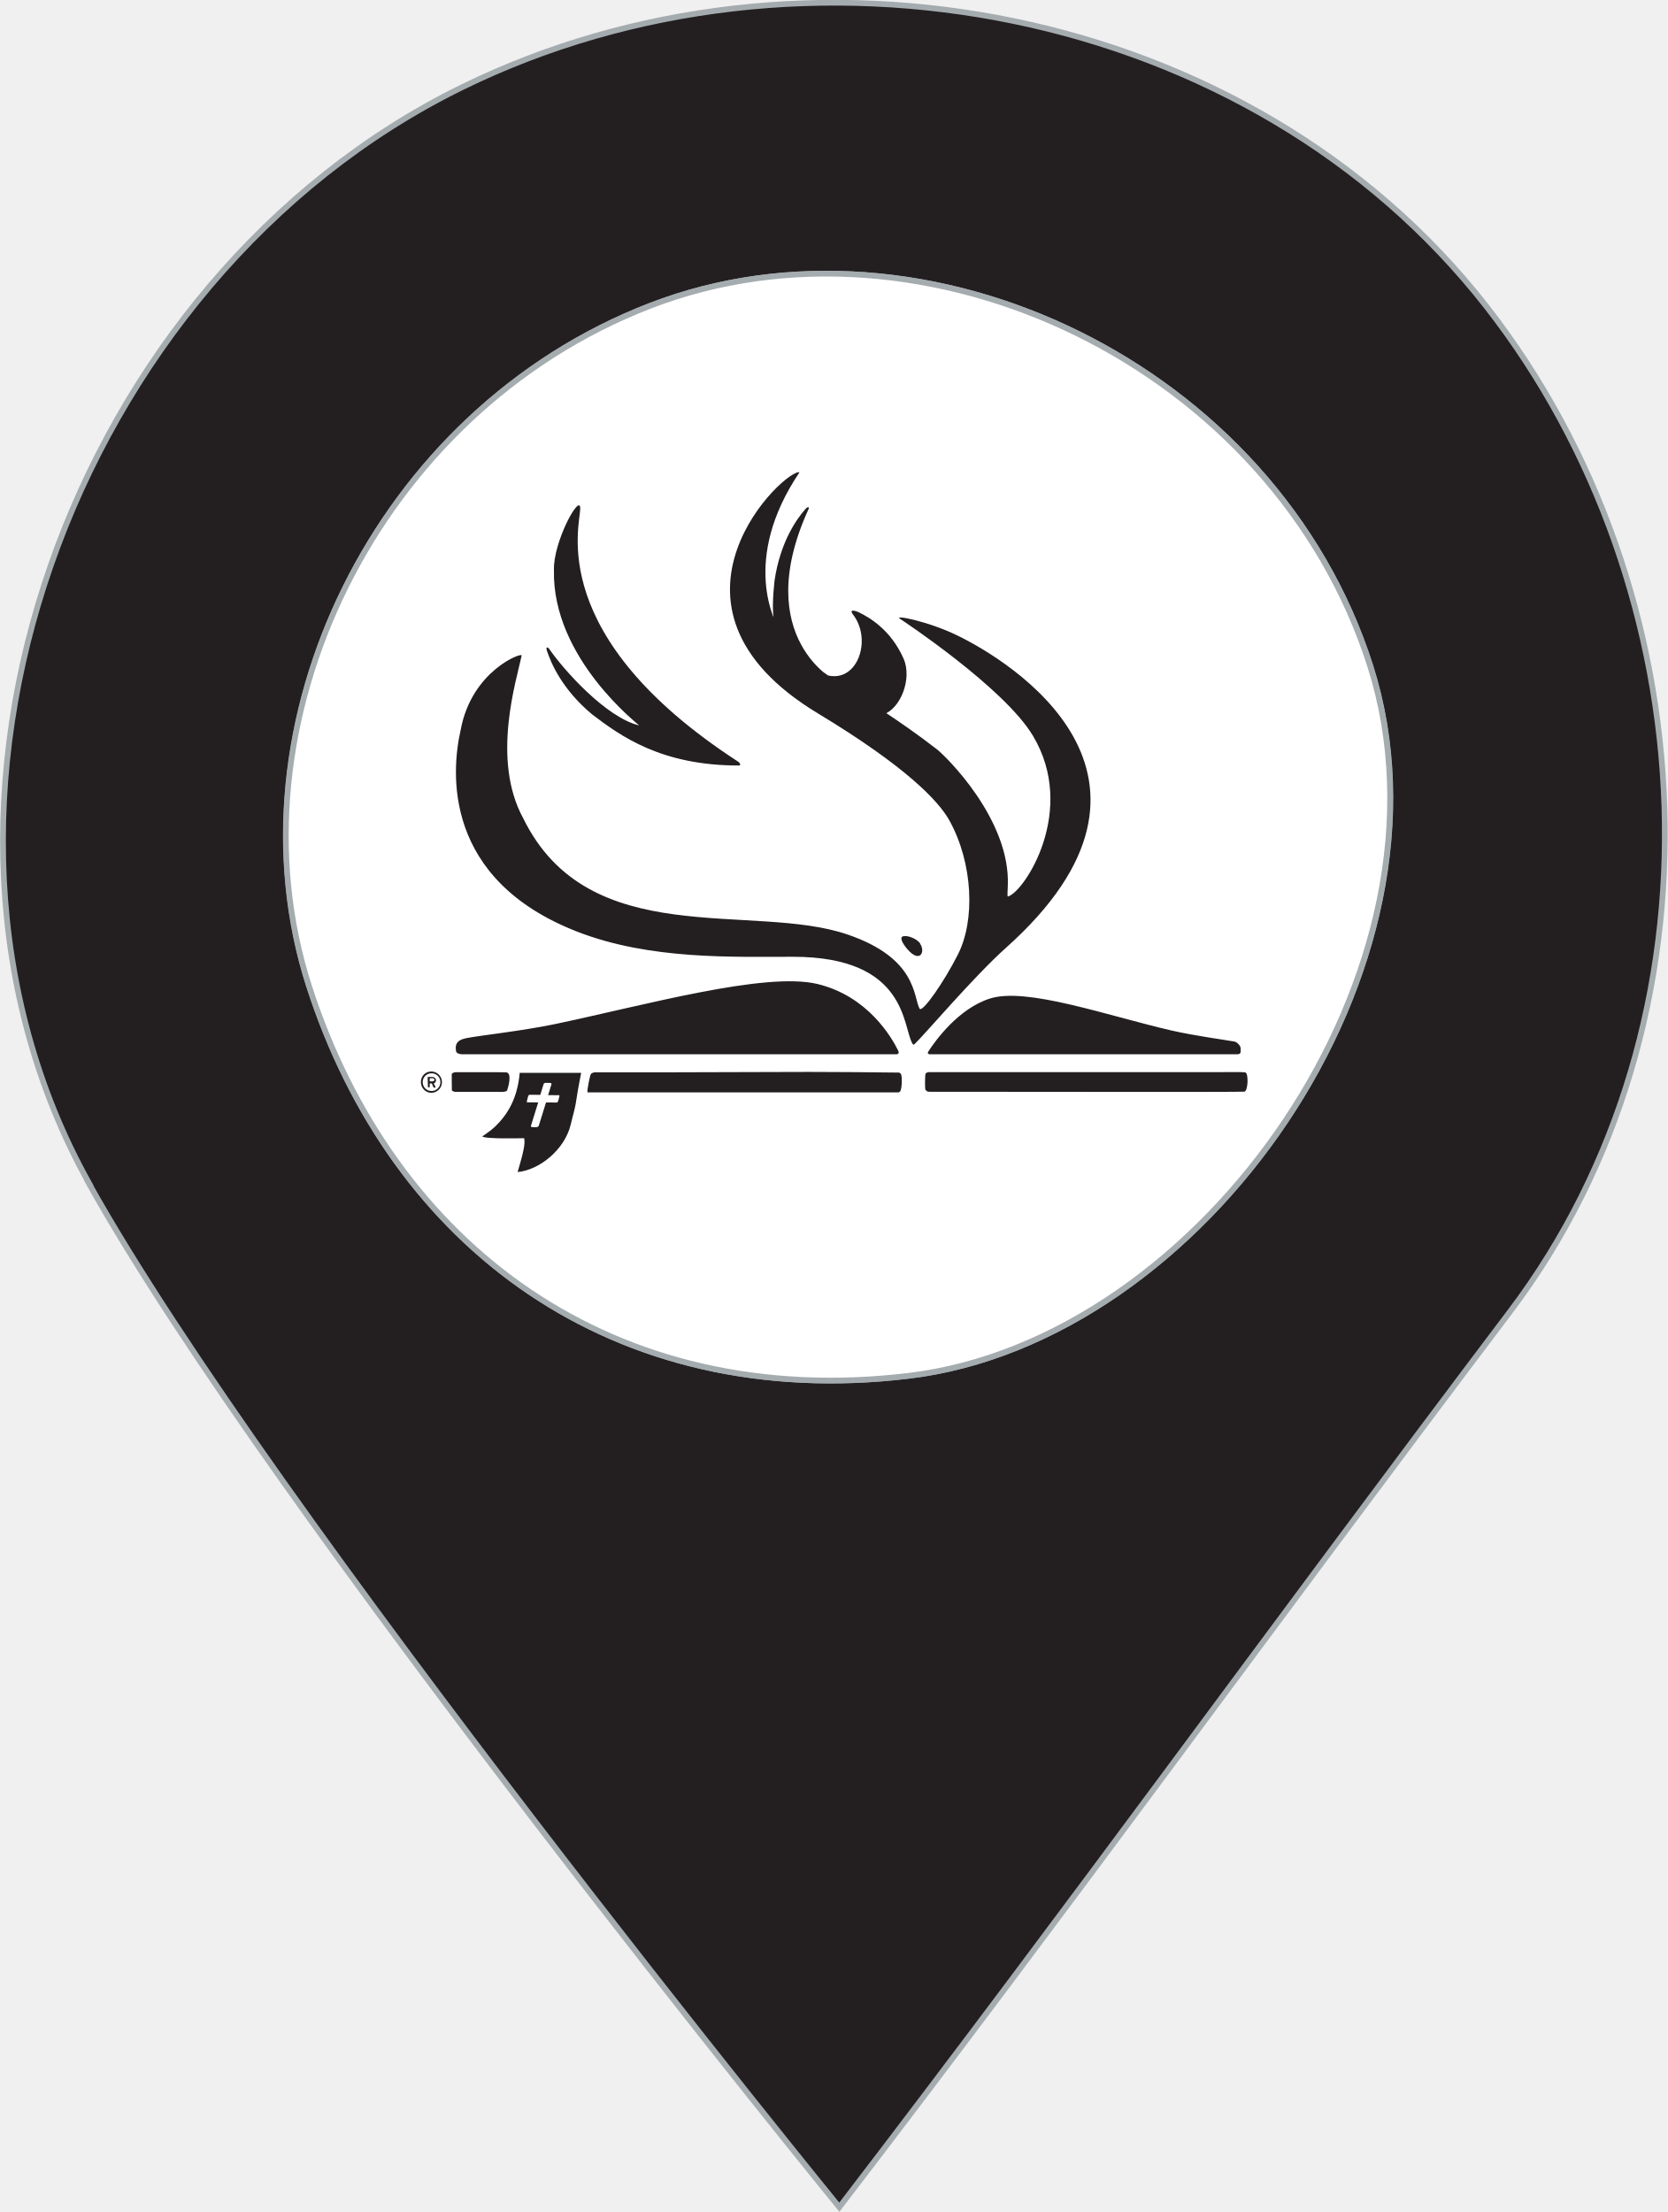
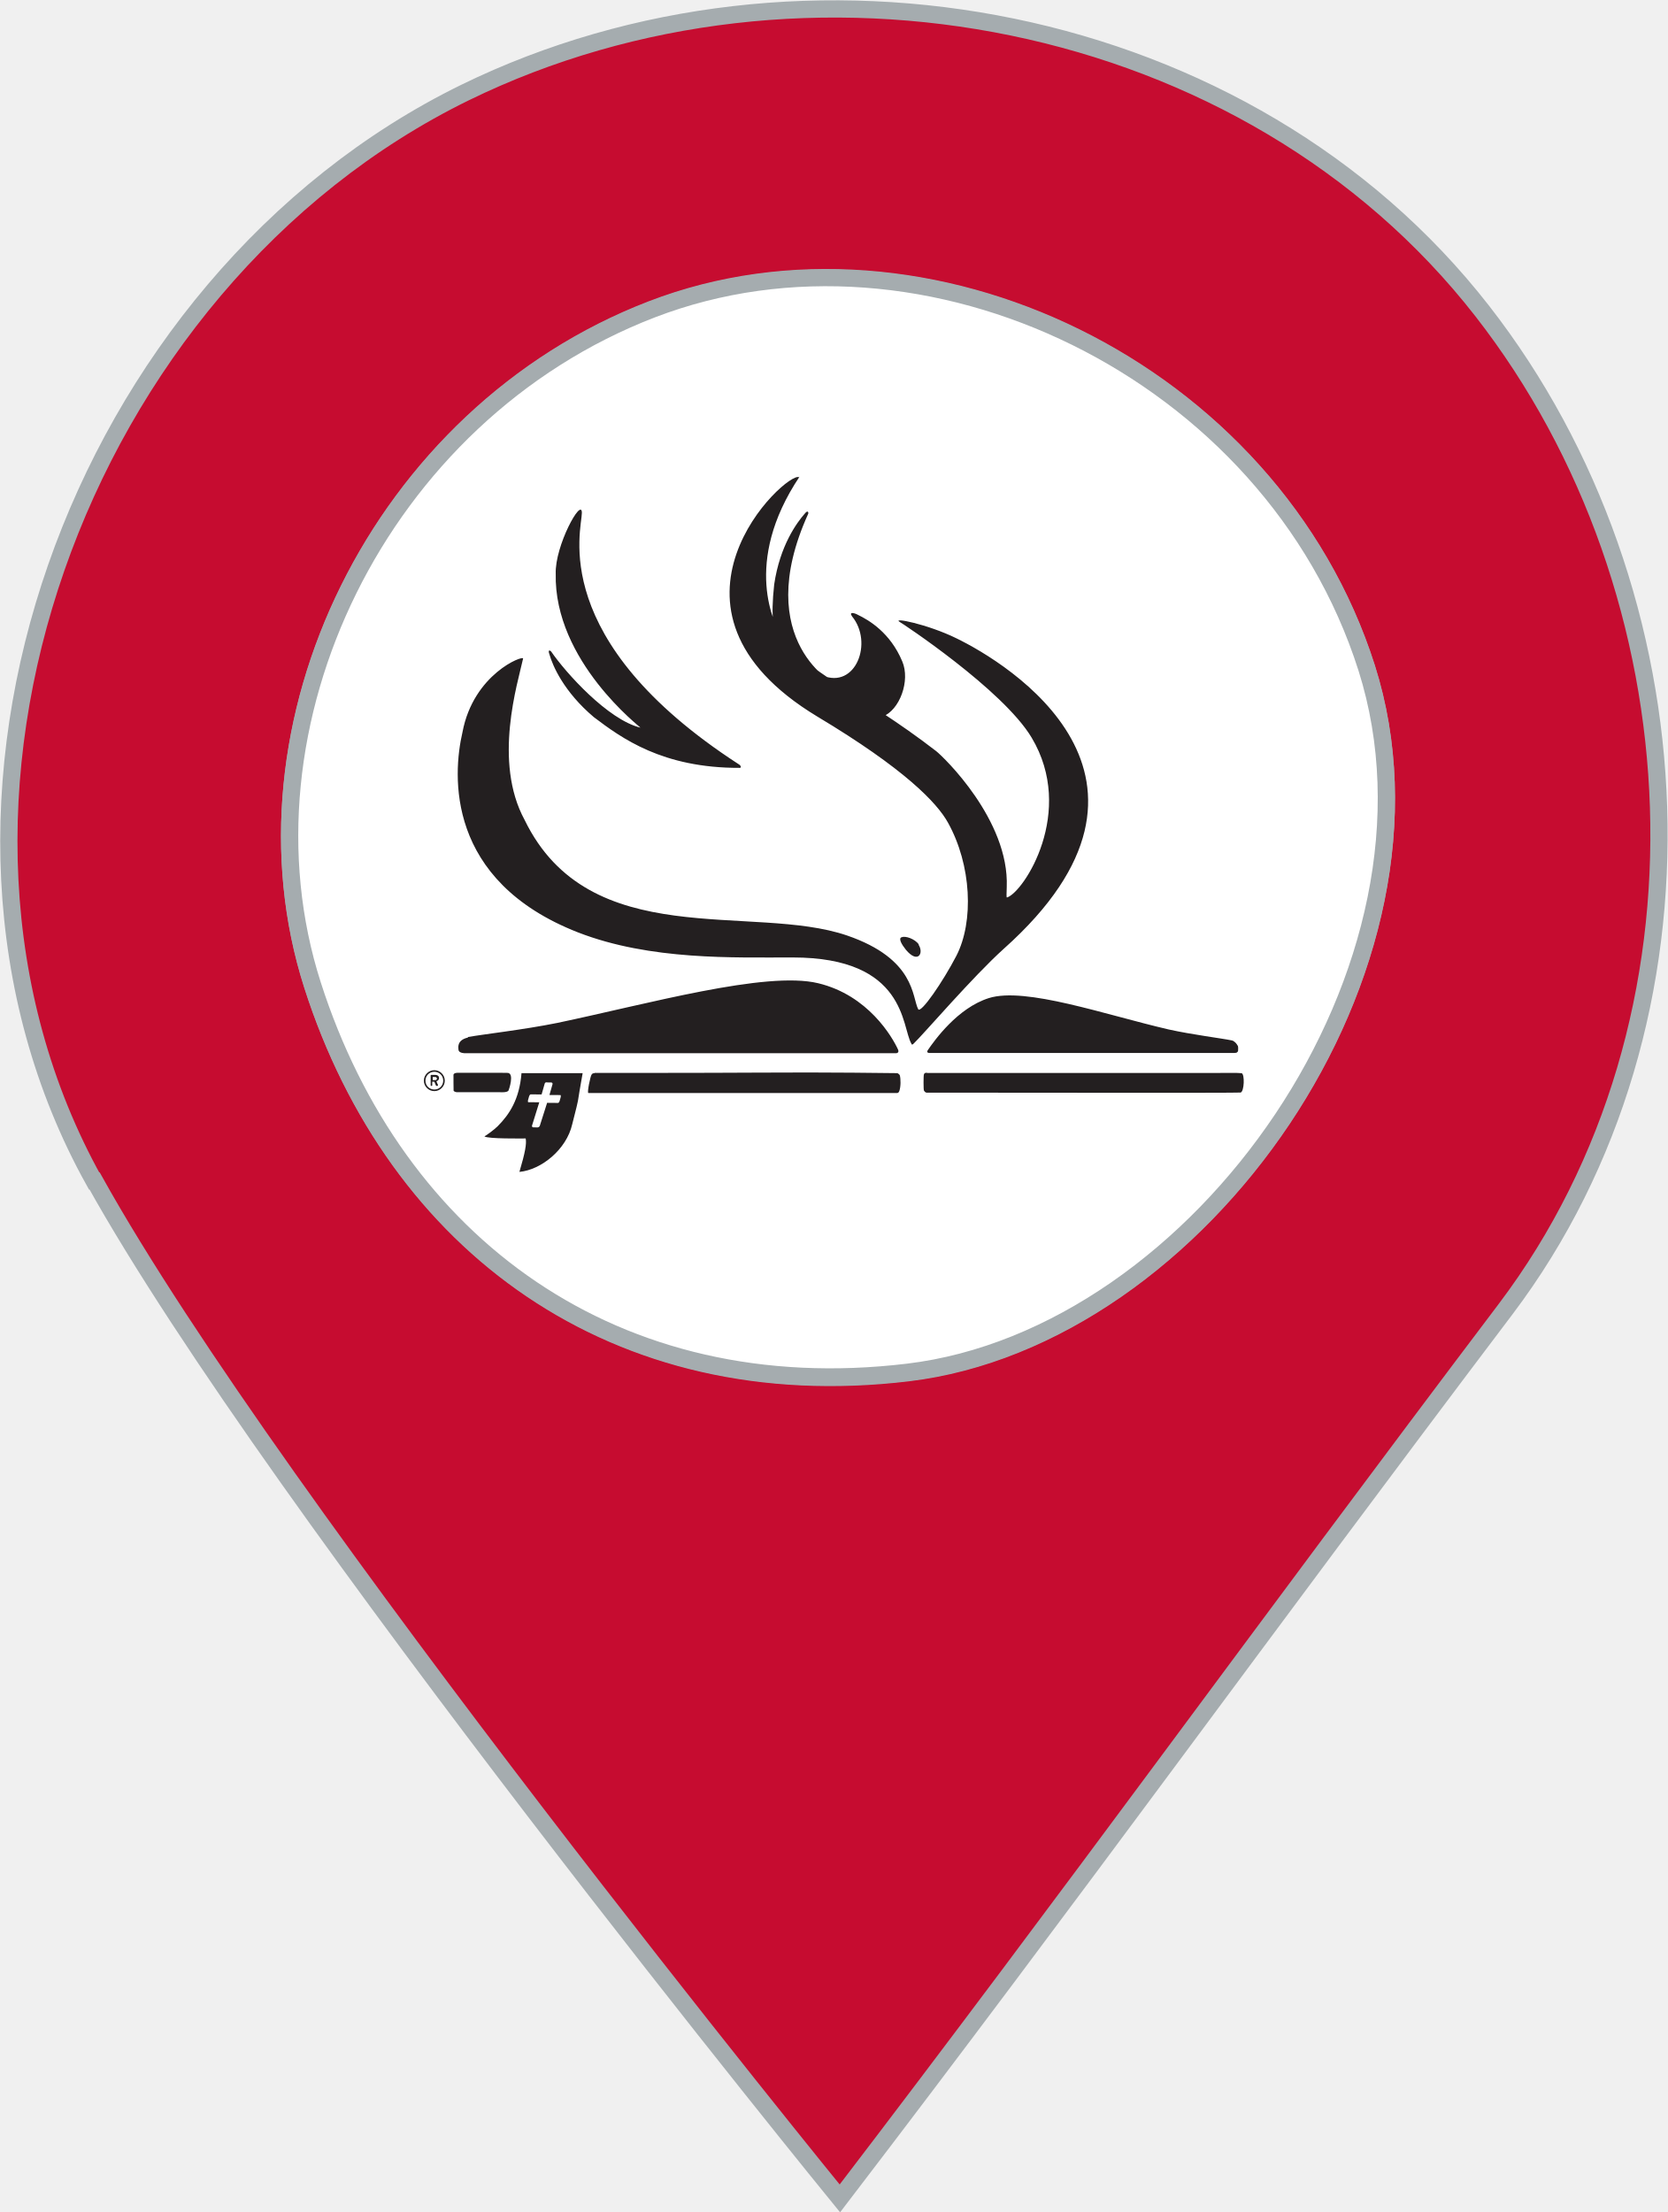
- <svg xmlns="http://www.w3.org/2000/svg" width="9.574mm" height="12.7mm" version="1.1" viewBox="0 0 9.574 12.7">
-   <g transform="matrix(1.4949 0 0 1.4949 .016888 .016705)" fill="#231f20">
-     <path d="m0.33 4.532c-0.805-1.445-0.064-3.475 1.435-4.209 1.307-0.64 3.027-0.317 3.933 0.844 0.852 1.091 0.938 2.738 0.09 3.859-0.952 1.26-1.667 2.254-2.576 3.44 0 0-2.181-2.674-2.883-3.934zm3.148 0.741c1.131-0.135 2.14-1.569 1.774-2.725-0.367-1.155-1.71-1.792-2.765-1.385-1.055 0.407-1.632 1.61-1.311 2.612 0.322 1.002 1.171 1.633 2.302 1.498z" fill="#231f20" stroke="#a5acaf" stroke-width=".022" />
-     <path d="m3.477 5.273c1.131-0.135 2.14-1.569 1.774-2.725-0.367-1.155-1.71-1.792-2.765-1.385-1.055 0.407-1.632 1.61-1.311 2.612 0.322 1.002 1.171 1.633 2.302 1.498z" fill="#fff" stroke="#a5acaf" stroke-width=".022" />
-     <path d="m1.605 4.145c0 0.022 0.018 0.041 0.04 0.041s0.041-0.018 0.041-0.041c0-0.022-0.018-0.041-0.041-0.041s-0.04 0.018-0.04 0.041m0.007 0c0-0.019 0.015-0.034 0.034-0.034 0.019 0 0.034 0.015 0.034 0.034 0 0.019-0.015 0.034-0.034 0.034-0.019 0-0.034-0.015-0.034-0.034m0.02 0.018c0 1e-3 9.19e-4 2e-3 0.002 2e-3h0.003c0.001 0 0.002-1e-3 0.002-2e-3v-0.013h0.008l0.006 0.014c3.08e-4 6.6e-4 0.001 2e-3 2e-3 2e-3h0.004c0.002 0 0.003-2e-3 2e-3 -3e-3 -0.002-4e-3 -0.004-9e-3 -0.007-0.013 0.003-7.8e-4 0.009-4e-3 0.009-0.012 0-8e-3 -0.007-0.013-0.014-0.013h-0.016c-0.001 0-0.002 9.8e-4 -0.002 2e-3zm0.007-0.02v-0.013h0.011c0.004 0 0.007 3e-3 0.007 6e-3s-0.003 6e-3 -0.007 6e-3h-0.011m3.113-0.133c-0.002-5e-3 -0.012-0.018-0.023-0.02-0.039-7e-3 -0.153-0.022-0.244-0.043-0.246-0.057-0.555-0.167-0.695-0.122-0.122 0.039-0.21 0.163-0.236 0.203-0.007 0.01 0.005 0.011 0.005 0.011h1.18s0.007-3.1e-4 0.008-1e-3c0.002-1e-3 0.006-3e-3 0.006-8e-3 1.03e-4 -4e-3 0.001-0.015-0.001-0.019m-2.978-0.033c0.054-0.011 0.216-0.028 0.346-0.055 0.347-0.073 0.807-0.202 1.008-0.154 0.195 0.047 0.286 0.207 0.31 0.256 0.007 0.014-0.007 0.014-0.007 0.014h-1.667s-0.023-1e-4 -0.024-0.013c-7.76e-4 -9e-3 -0.009-0.039 0.036-0.048m1.371-1.401c0.129 0.054 0.197-0.127 0.116-0.229-0.014-0.02 0.012-0.012 0.023-7e-3 0.043 0.021 0.124 0.068 0.173 0.179 0.033 0.076-0.011 0.191-0.078 0.214-0.062-0.03-0.194-0.09-0.234-0.158m0.375 1.038c0.022 0.032-0.001 0.077-0.049 0.021-0.017-0.02-0.031-0.044-0.017-0.049 0.014-5e-3 0.051 6e-3 0.067 0.028m-0.323-1.01c-0.197-0.125-0.265-0.122-0.237-0.383 0.022-0.152 0.088-0.241 0.117-0.274 0.015-0.018 0.017-5e-3 0.013-1.6e-4 -0.225 0.495 0.114 0.667 0.107 0.656m-1.084-0.424c-0.003-0.109 0.101-0.298 0.101-0.236 0 0.065-0.136 0.49 0.606 0.972 0.008 5e-3 0.011 0.015 0.005 0.015-0.3 1e-3 -0.457-0.114-0.565-0.196-0.118-0.098-0.159-0.201-0.173-0.242-0.008-0.022 0.004-0.015 0.007-0.011 0.057 0.083 0.22 0.265 0.346 0.295 0.004 8.7e-4 -0.335-0.256-0.327-0.597m0.943-0.375c-0.227 0.337-0.094 0.579-0.074 0.611 0.09 0.146 0.309 0.226 0.602 0.453 0.029 0.022 0.283 0.267 0.272 0.524-5.45e-4 0.025-3e-3 0.042 0.001 0.041 0.064-0.019 0.267-0.332 0.095-0.618-0.111-0.185-0.506-0.446-0.508-0.447-0.035-0.02 0.107 8e-3 0.219 0.063 0.196 0.095 0.927 0.538 0.185 1.2-0.12 0.107-0.313 0.334-0.349 0.368-0.006 6e-3 -0.008 1e-3 -0.009-3.6e-4 -0.039-0.065-0.018-0.334-0.459-0.334-0.226-3.6e-4 -0.549 0.013-0.83-0.097-0.512-0.2-0.484-0.609-0.446-0.775 0.042-0.227 0.237-0.299 0.234-0.285-0.019 0.093-0.118 0.398 0.006 0.625 0.252 0.515 0.882 0.321 1.247 0.447 0.266 0.091 0.251 0.239 0.275 0.284 0.01 0.019 0.095-0.104 0.147-0.207 0.068-0.133 0.058-0.352-0.032-0.515-0.042-0.076-0.168-0.208-0.504-0.411-0.693-0.417-0.116-0.952-0.071-0.926m0.495 2.303h1.127c0.017 0 0.077-1e-3 0.089 1e-3 0.013 3e-3 0.011 0.07-0.003 0.074-0.013 2e-3 -0.91 4.1e-4 -1.214 4.1e-4 -0.005-5.8e-4 -0.009-5e-3 -0.011-7e-3 -0.003-4e-3 -0.002-0.058 0-0.062 0.003-5e-3 0.007-5e-3 0.011-6e-3m-1.818 0h0.167c0.003 0 0.023 3.6e-4 0.028 3.6e-4 0.028 0 0.007 0.065 0.005 0.07-0.005 7e-3 -0.03 5e-3 -0.033 5e-3h-0.167c-0.005-7e-4 -0.012-4e-3 -0.012-6e-3 -4.11e-4 -5e-3 -4.11e-4 -0.056-4.11e-4 -0.061 0-5e-3 0.007-7e-3 0.012-8e-3m0.533 0c0.137 0 0.392 3.6e-4 0.627-1e-3 0.282-2e-3 0.529 2e-3 0.545 2e-3 0.002 0 0.009 4e-3 0.009 8e-3 4e-3 0.014 0.003 0.045-0.002 0.06-0.001 4e-3 -0.004 7e-3 -0.008 8e-3 -0.013 2.1e-4 -1.183 0-1.194 0-0.005 0 0.009-0.066 0.012-0.07 2e-3 -3e-3 0.006-5e-3 0.011-6e-3m-0.132 0.093-0.004 0.015c-0.001 4e-3 -0.004 7e-3 -0.005 7e-3l-0.042-3.6e-4 -0.028 0.09c-7.39e-4 2e-3 -0.005 5e-3 -0.009 5e-3l-0.015-1e-4c-0.004-4e-5 -0.007-2e-3 -0.006-5e-3l0.028-0.09-0.042-3.1e-4c-0.002 0-0.002-3e-3 -0.001-7e-3l0.004-0.015c0.001-4e-3 0.004-7e-3 0.005-7e-3l0.042 3e-4 0.013-0.042c7.6e-4 -2e-3 0.005-5e-3 0.009-4e-3l0.015 1e-4c0.004 5e-5 0.007 2e-3 0.006 5e-3l-0.013 0.042 0.042 3e-4c0.002 5e-5 0.002 3e-3 0.001 7e-3zm-0.152-0.092c-0.009 0.1-0.047 0.16-0.094 0.206-0.014 0.014-0.049 0.038-0.05 0.038 0.012 0.011 0.148 7e-3 0.161 7e-3 0.005 0.021-0.003 0.055-0.025 0.13 0.084-8e-3 0.181-0.086 0.204-0.183 0.006-0.027 0.017-0.061 0.021-0.092 0.008-0.053 0.019-0.105 0.019-0.106h-0.236" stroke-width=".167" />
-   </g>
+ <svg xmlns="http://www.w3.org/2000/svg" width="12.062" height="16" version="1.1" viewBox="0 0 3.191 4.233">
+   <path d="m0.18 2.26c-0.398-0.715-0.032-1.72 0.71-2.083 0.647-0.316 1.498-0.157 1.946 0.418 0.421 0.54 0.464 1.355 0.045 1.91-0.471 0.623-0.825 1.115-1.274 1.702 0 0-1.079-1.323-1.426-1.947zm1.557 0.367c0.56-0.067 1.059-0.777 0.878-1.348-0.182-0.572-0.846-0.887-1.368-0.686-0.522 0.201-0.808 0.797-0.649 1.293 0.159 0.496 0.579 0.808 1.139 0.741z" fill="#c60c30" stroke="#a5acaf" stroke-width=".033" />
+   <path d="m1.737 2.626c0.56-0.067 1.059-0.777 0.878-1.348-0.182-0.572-0.846-0.887-1.368-0.686-0.522 0.201-0.808 0.797-0.649 1.293 0.159 0.496 0.579 0.808 1.139 0.741z" fill="#fff" stroke="#a5acaf" stroke-width=".033" />
+   <path d="m0.811 2.068c0 0.011 0.009 0.02 0.02 0.02 0.011 0 0.02-9e-3 0.02-0.02s-0.009-0.02-0.02-0.02c-0.011 0-0.02 0.009-0.02 0.02m0.003 0c0-0.009 0.007-0.017 0.017-0.017 0.009 0 0.017 0.007 0.017 0.017 0 0.009-0.007 0.017-0.017 0.017-0.009 0-0.017-0.007-0.017-0.017m0.01 0.009c0 4.94e-4 4.5344e-4 9.9e-4 0.001 9.9e-4h0.001c6.4211e-4 0 0.001-4.93e-4 0.001-9.9e-4v-0.007h0.004l0.003 7e-3c1.5239e-4 3.27e-4 5.4281e-4 9.9e-4 9.8963e-4 9.9e-4h0.002c8.4069e-4 0 0.001-9.9e-4 9.8963e-4 -0.002-0.001-2e-3 -0.002-0.004-0.003-0.007 0.002-3.87e-4 0.005-2e-3 0.005-6e-3s-0.003-0.006-0.007-0.006h-0.008c-5.9245e-4 0-0.001 4.86e-4 -0.001 9.89e-4zm0.004-0.01v-0.006h0.005c0.002 0 0.003 0.002 0.003 3e-3s-0.001 3e-3 -0.003 3e-3h-0.005m1.54-0.066c-0.001-0.003-0.006-0.009-0.011-0.01-0.019-0.004-0.076-0.011-0.121-0.021-0.121-0.028-0.274-0.082-0.344-0.06-0.06 0.019-0.104 0.081-0.117 0.1-0.003 0.005 0.003 0.005 0.003 0.005h0.584s0.003-1.54e-4 0.004-4.94e-4c8.407e-4 -4.93e-4 0.003-0.002 0.003-4e-3 5.09e-5 -2e-3 5.428e-4 -0.007-6.918e-4 -0.01m-1.473-0.016c0.027-0.005 0.107-0.014 0.171-0.027 0.172-0.036 0.399-0.1 0.499-0.076 0.096 0.023 0.142 0.103 0.153 0.127 0.003 0.007-0.004 7e-3 -0.004 7e-3h-0.825s-0.011-5e-5 -0.012-0.006c-3.8393e-4 -0.004-0.004-0.019 0.018-0.024m0.678-0.693c0.064 0.027 0.098-0.063 0.057-0.113-0.007-0.01 6e-3 -0.006 0.011-0.003 0.021 0.01 0.062 0.034 0.085 0.089 0.016 0.037-0.005 0.094-0.038 0.106-0.031-0.015-0.096-0.044-0.116-0.078m0.185 0.514c0.011 0.016-5.925e-4 0.038-0.024 0.01-0.008-0.01-0.015-0.022-0.008-0.024 0.007-0.003 0.025 3e-3 0.033 0.014m-0.16-0.5c-0.098-0.062-0.131-0.06-0.117-0.189 0.011-0.075 0.044-0.119 0.058-0.135 0.007-0.009 0.008-0.002 0.007-7.92e-5 -0.111 0.245 0.056 0.33 0.053 0.325m-0.536-0.21c-0.002-0.054 0.05-0.148 0.05-0.117 0 0.032-0.067 0.243 0.3 0.481 0.004 0.002 0.006 0.007 0.002 0.007-0.148 4.986e-4 -0.226-0.057-0.279-0.097-0.058-0.049-0.079-0.099-0.085-0.12-0.004-0.011 0.002-0.007 0.003-0.006 0.028 0.041 0.109 0.131 0.171 0.146 0.002 4.295e-4 -0.166-0.127-0.162-0.295m0.467-0.186c-0.112 0.167-0.046 0.287-0.037 0.302 0.045 0.072 0.153 0.112 0.298 0.224 0.014 0.011 0.14 0.132 0.135 0.26-2.696e-4 0.012-0.001 0.021 5.428e-4 0.02 0.032-0.01 0.132-0.164 0.047-0.306-0.055-0.092-0.251-0.221-0.252-0.221-0.017-0.01 0.053 0.004 0.108 0.031 0.097 0.047 0.458 0.266 0.091 0.594-0.059 0.053-0.155 0.165-0.173 0.182-0.003 3e-3 -0.004 4.93e-4 -0.004-1.78e-4 -0.019-0.032-0.009-0.165-0.227-0.165-0.112-1.78e-4 -0.272 0.006-0.411-0.048-0.253-0.099-0.24-0.301-0.221-0.383 0.021-0.112 0.117-0.148 0.116-0.141-0.01 0.046-0.058 0.197 0.003 0.309 0.124 0.255 0.436 0.159 0.617 0.221 0.131 0.045 0.124 0.118 0.136 0.141 0.005 0.009 0.047-0.052 0.073-0.102 0.034-0.066 0.029-0.174-0.016-0.255-0.021-0.038-0.083-0.103-0.25-0.203-0.343-0.207-0.058-0.471-0.035-0.458m0.245 1.14h0.558c0.008 0 0.038-4.93e-4 0.044 4.93e-4 0.006 0.002 0.005 0.035-0.002 0.037-0.007 9.9e-4 -0.45 2.03e-4 -0.601 2.03e-4 -0.003-2.87e-4 -0.004-0.003-0.005-0.004-0.001-2e-3 -0.001-0.029 0-0.031 0.001-0.003 0.003-0.003 0.006-3e-3m-0.899 0h0.082c0.001 0 0.012 1.78e-4 0.014 1.78e-4 0.014 0 0.003 0.032 0.002 0.034-0.003 0.004-0.015 0.003-0.016 0.003h-0.083c-0.003-3.48e-4 -0.006-2e-3 -0.006-3e-3 -2.0336e-4 -0.003-2.0336e-4 -0.028-2.0336e-4 -0.03 0-0.003 0.004-0.004 0.006-4e-3m0.264 0c0.068 0 0.194 1.78e-4 0.31-4.94e-4 0.14-9.9e-4 0.262 9.9e-4 0.269 9.9e-4 8.903e-4 0 0.004 2e-3 0.005 4e-3 0.002 7e-3 0.002 0.022-8.407e-4 0.03-6.918e-4 2e-3 -0.002 0.004-0.004 4e-3 -0.007 1.04e-4 -0.585 0-0.591 0-0.003 0 0.004-0.033 0.006-0.035 9.896e-4 -0.002 0.003-0.003 0.006-3e-3m-0.065 0.046-0.002 0.007c-5.428e-4 2e-3 -0.002 0.004-0.003 0.004l-0.021-1.76e-4 -0.014 0.044c-3.641e-4 9.89e-4 -0.002 0.003-0.004 0.003l-0.008-4.8e-5c-0.002-1.9e-5 -0.003-9.89e-4 -0.003-0.003l0.014-0.045-0.021-1.53e-4c-8.407e-4 0-0.001-0.002-5.428e-4 -0.004l0.002-0.007c5.428e-4 -2e-3 0.002-0.004 0.003-0.004l0.021 1.49e-4 0.006-0.021c3.773e-4 -9.9e-4 0.002-0.003 0.004-2e-3l0.008 4.9e-5c0.002 2.5e-5 0.003 9.9e-4 0.003 0.003l-0.006 0.021 0.021 1.49e-4c8.407e-4 2.4e-5 0.001 0.002 5.428e-4 0.004zm-0.075-0.046c-0.004 0.05-0.023 0.079-0.046 0.102-0.007 7e-3 -0.024 0.019-0.025 0.019 0.006 0.005 0.073 0.004 0.079 0.004 0.002 0.01-0.001 0.027-0.012 0.064 0.042-4e-3 0.09-0.043 0.101-0.091 0.003-0.013 0.008-0.03 0.011-0.045 0.004-0.026 0.009-0.052 0.009-0.053h-0.117" fill="#231f20" stroke-width=".25" />
</svg>
